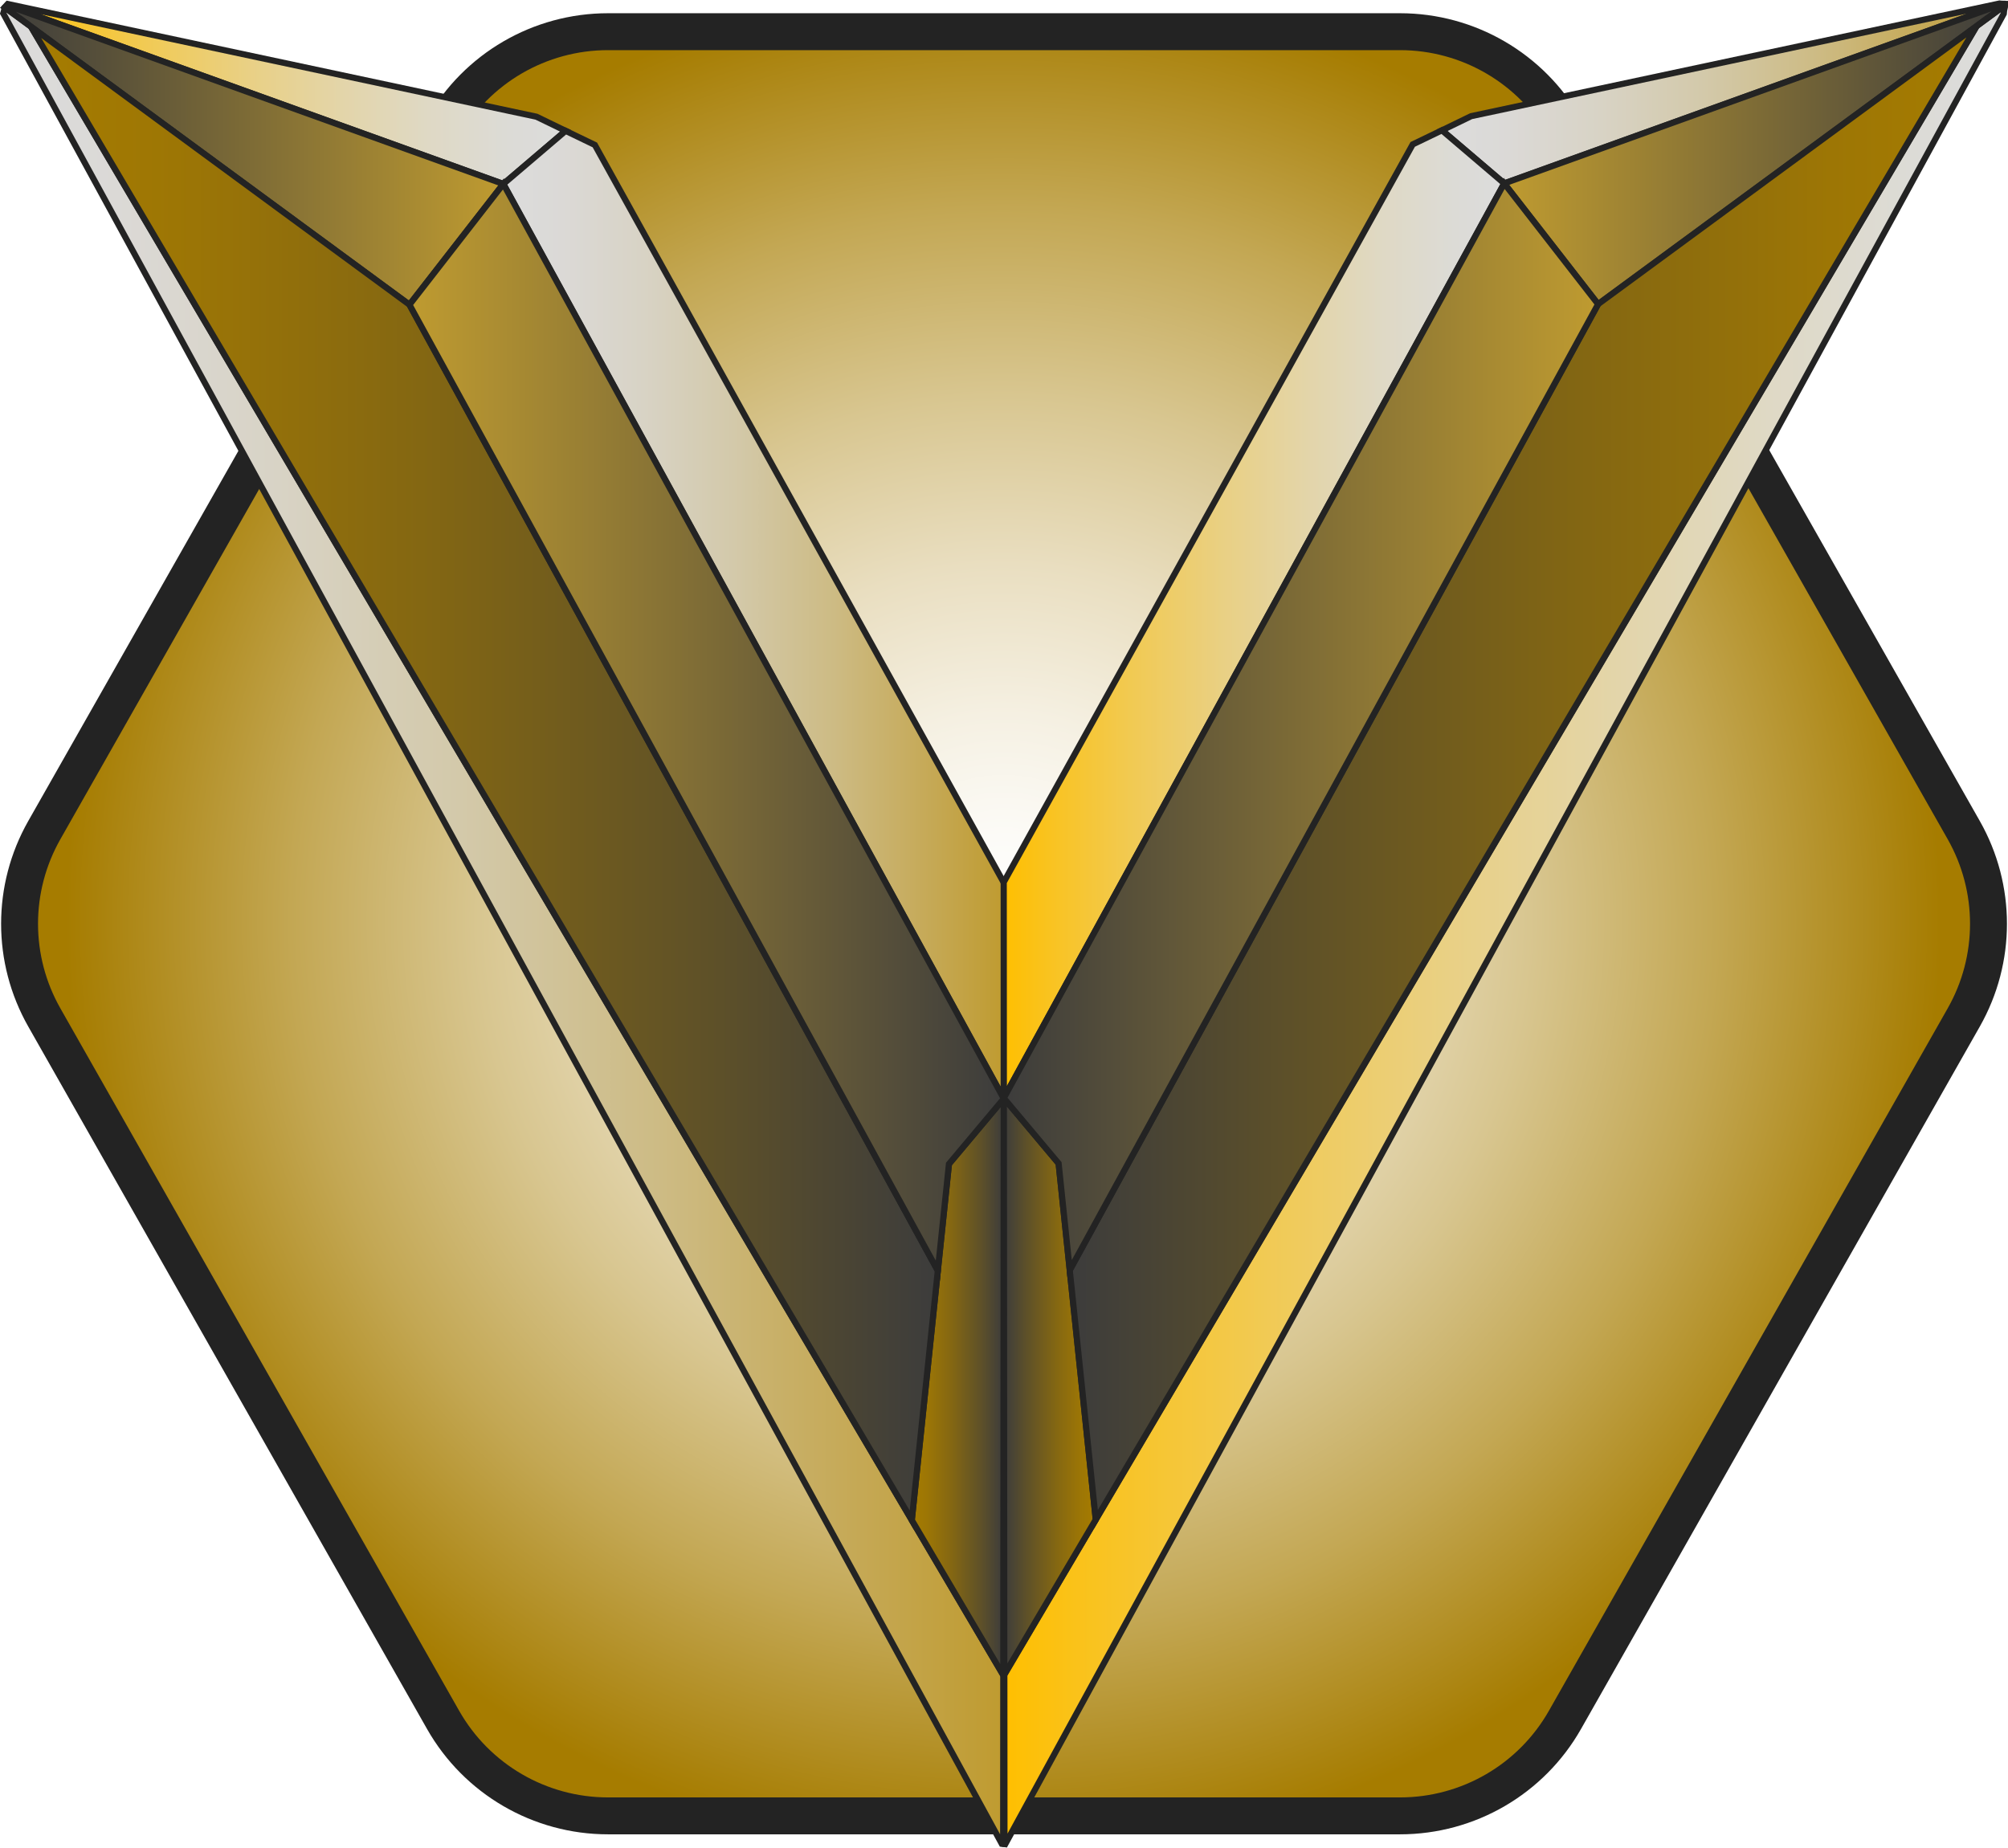
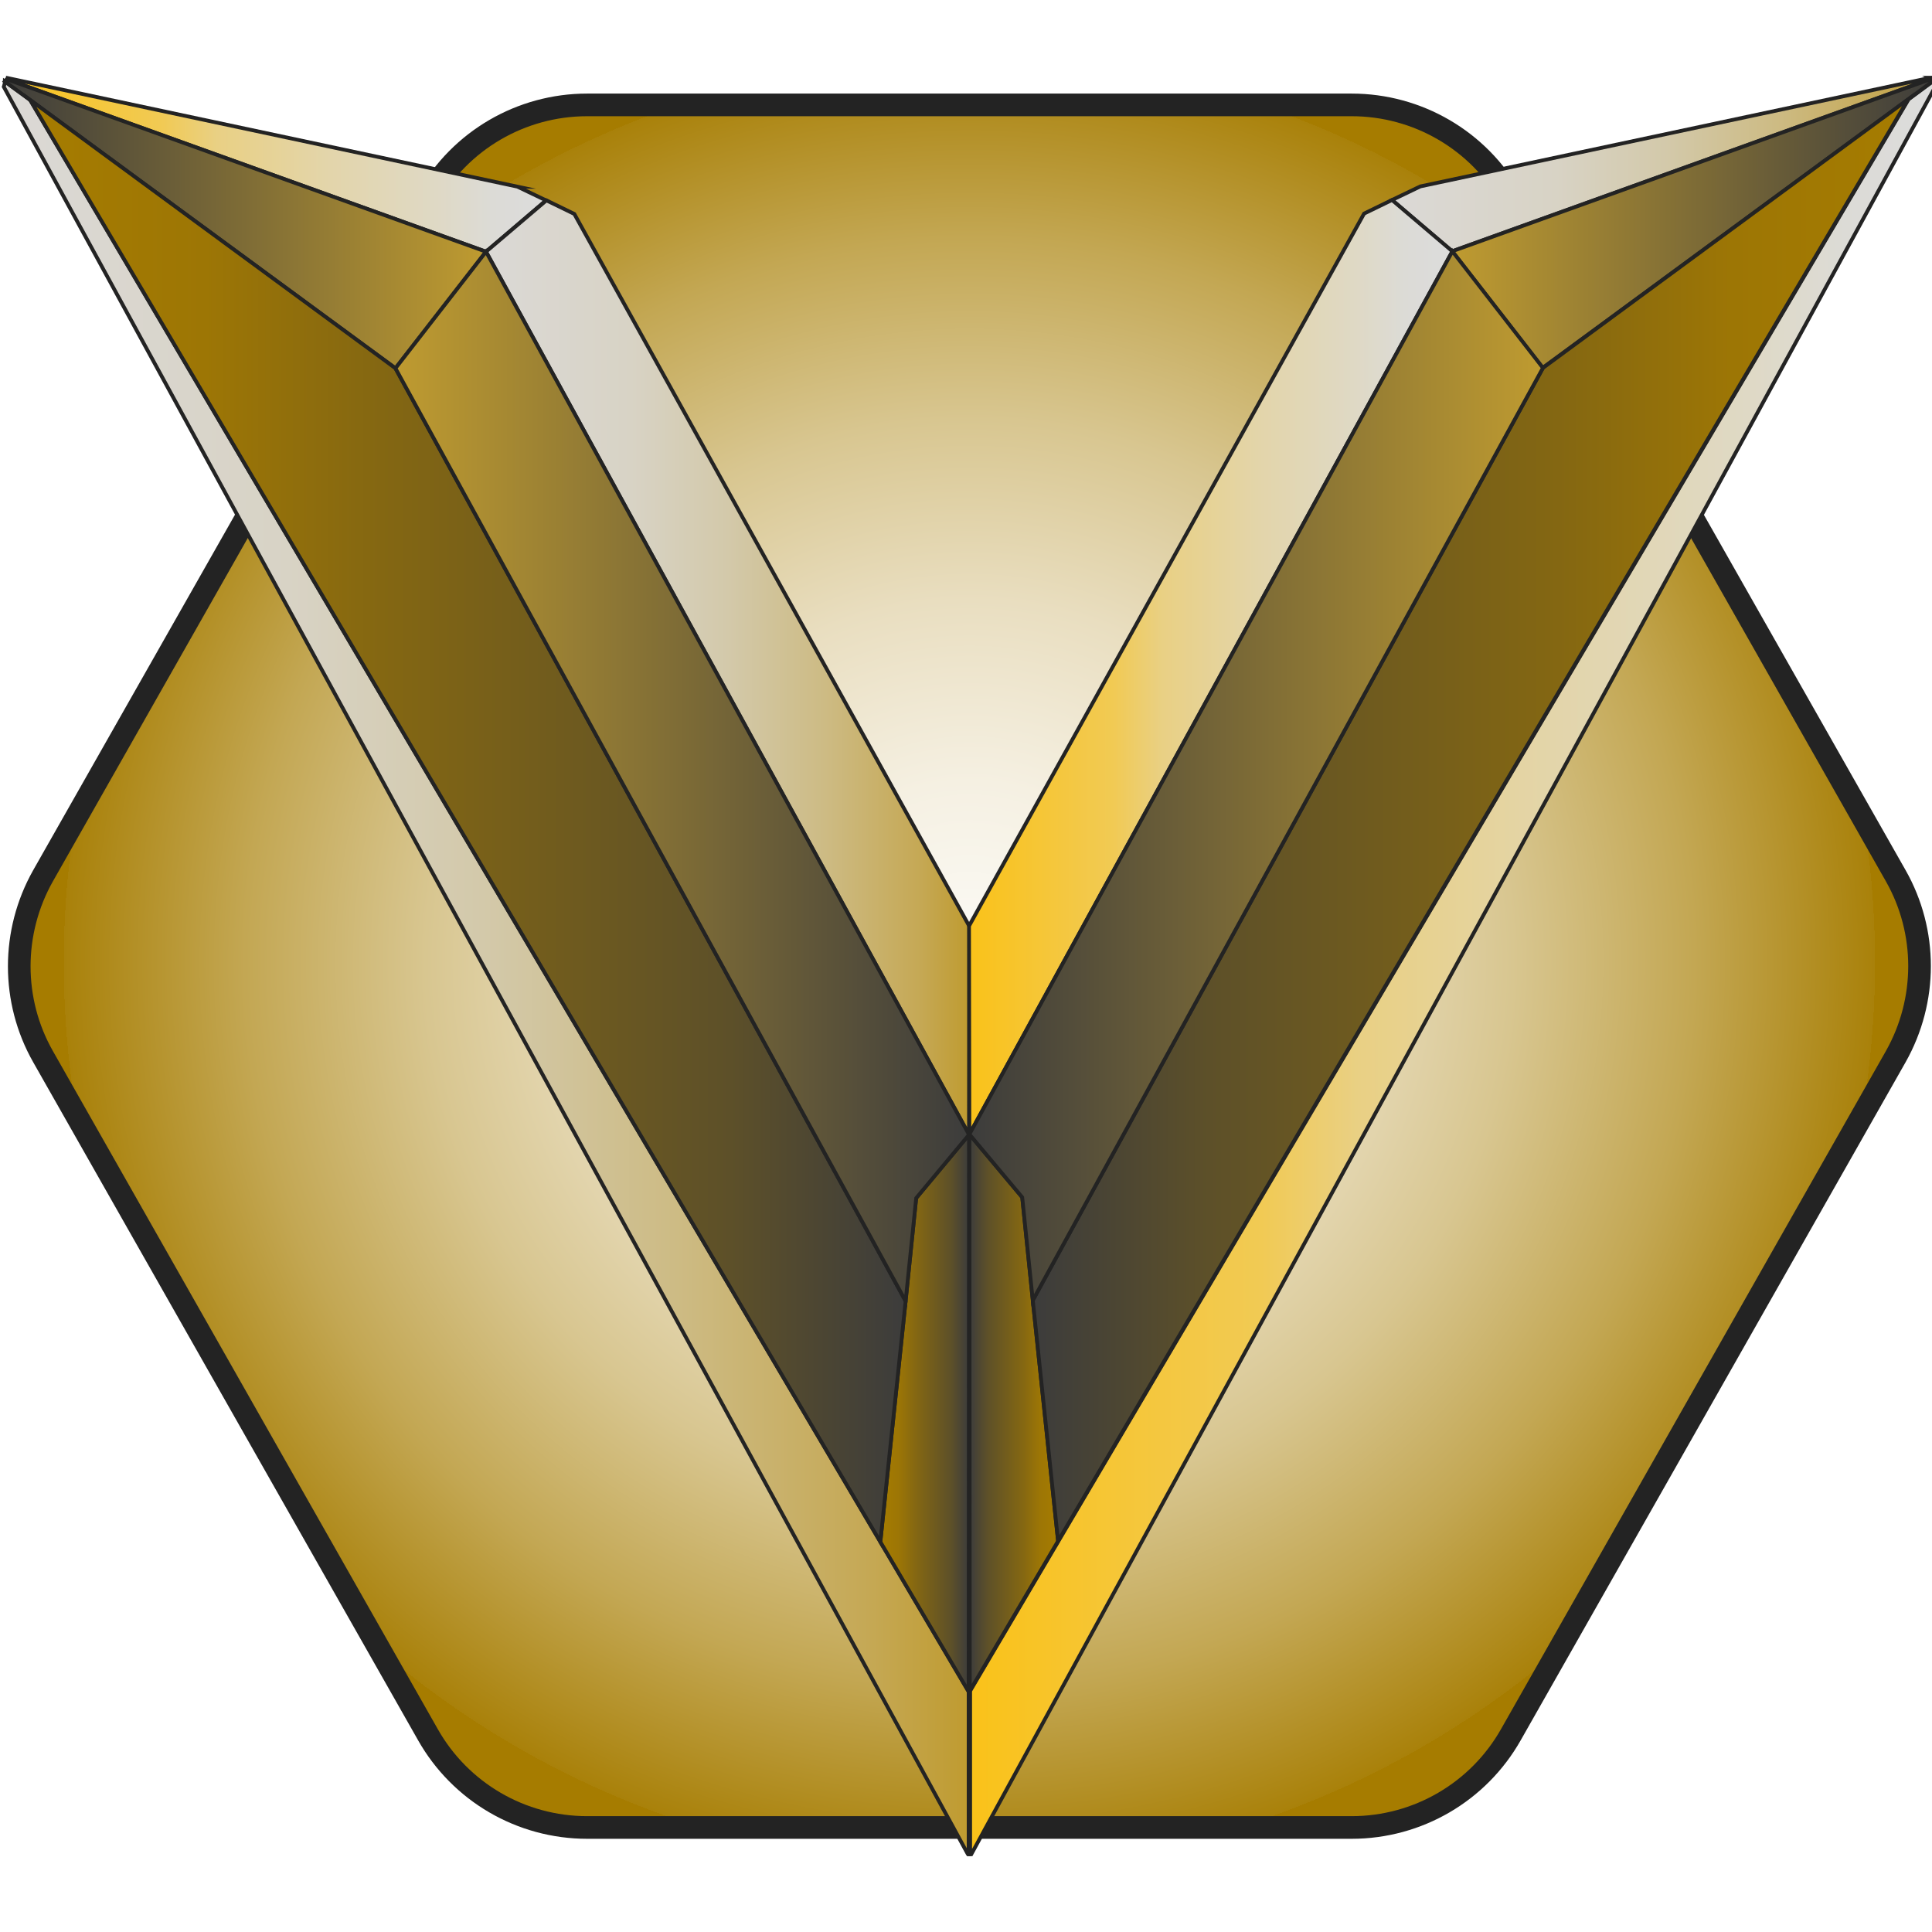
- <svg xmlns="http://www.w3.org/2000/svg" xmlns:xlink="http://www.w3.org/1999/xlink" id="Layer_1" viewBox="0 0 326.35 300.3">
+ <svg xmlns="http://www.w3.org/2000/svg" id="Layer_1" version="1.1" viewBox="0 0 512 512">
  <defs>
-     <style>.cls-1{fill:url(#linear-gradient-8);}.cls-1,.cls-2,.cls-3,.cls-4,.cls-5,.cls-6,.cls-7,.cls-8,.cls-9,.cls-10,.cls-11,.cls-12,.cls-13,.cls-14,.cls-15{stroke:#232323;stroke-miterlimit:10;}.cls-2{fill:url(#linear-gradient-14);}.cls-3{fill:url(#linear-gradient-2);}.cls-4{fill:url(#linear-gradient-13);}.cls-5{fill:url(#linear-gradient-11);}.cls-6{fill:url(#linear-gradient-4);}.cls-7{fill:url(#linear-gradient-5);}.cls-8{fill:url(#linear-gradient-9);}.cls-9{fill:url(#linear-gradient-3);}.cls-10{fill:url(#linear-gradient);}.cls-11{fill:url(#linear-gradient-10);}.cls-12{fill:url(#linear-gradient-6);}.cls-13{fill:url(#linear-gradient-12);}.cls-14{fill:url(#linear-gradient-7);}.cls-15{fill:url(#radial-gradient);stroke-width:6px;}</style>
-     <radialGradient id="radial-gradient" cx="163.18" cy="150.21" fx="163.18" fy="150.21" r="152.38" gradientTransform="translate(-.08 -.63)" gradientUnits="userSpaceOnUse">
+     <style>
+       .st0 {
+         fill: url(#linear-gradient5);
+       }
+ 
+       .st0, .st1, .st2, .st3, .st4, .st5, .st6, .st7, .st8, .st9, .st10, .st11, .st12, .st13, .st14, .st15 {
+         stroke: #232323;
+         stroke-miterlimit: 10;
+       }
+ 
+       .st1 {
+         fill: url(#linear-gradient13);
+       }
+ 
+       .st2 {
+         fill: url(#linear-gradient7);
+       }
+ 
+       .st3 {
+         fill: url(#linear-gradient9);
+       }
+ 
+       .st4 {
+         fill: url(#linear-gradient1);
+       }
+ 
+       .st5 {
+         fill: url(#linear-gradient);
+       }
+ 
+       .st6 {
+         fill: url(#linear-gradient8);
+       }
+ 
+       .st7 {
+         fill: url(#linear-gradient12);
+       }
+ 
+       .st8 {
+         fill: url(#linear-gradient2);
+       }
+ 
+       .st9 {
+         fill: url(#linear-gradient11);
+       }
+ 
+       .st10 {
+         fill: url(#linear-gradient3);
+       }
+ 
+       .st11 {
+         fill: url(#linear-gradient4);
+       }
+ 
+       .st12 {
+         fill: url(#linear-gradient6);
+       }
+ 
+       .st13 {
+         fill: url(#radial-gradient);
+         stroke-width: 6px;
+       }
+ 
+       .st14 {
+         display: none;
+         fill: none;
+       }
+ 
+       .st15 {
+         fill: url(#linear-gradient10);
+       }
+     </style>
+     <radialGradient id="radial-gradient" cx="256.9" cy="311.7" fx="256.9" fy="311.7" r="240" gradientTransform="translate(0 -56.6)" gradientUnits="userSpaceOnUse">
      <stop offset="0" stop-color="#fff" />
-       <stop offset=".09" stop-color="#fcfbf7" />
-       <stop offset=".22" stop-color="#f5f0e2" />
-       <stop offset=".38" stop-color="#e9dec0" />
-       <stop offset=".56" stop-color="#d8c690" />
-       <stop offset=".76" stop-color="#c3a753" />
-       <stop offset=".97" stop-color="#a9810a" />
+       <stop offset="0" stop-color="#fcfbf7" />
+       <stop offset=".2" stop-color="#f5f0e2" />
+       <stop offset=".4" stop-color="#e9dec0" />
+       <stop offset=".6" stop-color="#d8c690" />
+       <stop offset=".8" stop-color="#c3a753" />
+       <stop offset="1" stop-color="#a9810a" />
      <stop offset="1" stop-color="#a67c00" />
    </radialGradient>
-     <linearGradient id="linear-gradient" x1="-.5" y1="15.28" x2="91.93" y2="15.28" gradientUnits="userSpaceOnUse">
+     <linearGradient id="linear-gradient" x1="-.7" y1="99.7" x2="144.8" y2="99.7" gradientTransform="translate(0 -56)" gradientUnits="userSpaceOnUse">
      <stop offset="0" stop-color="#ffbf00" />
-       <stop offset=".07" stop-color="#fac219" />
-       <stop offset=".26" stop-color="#f1ca54" />
-       <stop offset=".44" stop-color="#e9d084" />
-       <stop offset=".61" stop-color="#e3d5aa" />
-       <stop offset=".76" stop-color="#dfd9c5" />
+       <stop offset="0" stop-color="#fac219" />
+       <stop offset=".3" stop-color="#f1ca54" />
+       <stop offset=".4" stop-color="#e9d084" />
+       <stop offset=".6" stop-color="#e3d5aa" />
+       <stop offset=".8" stop-color="#dfd9c5" />
      <stop offset=".9" stop-color="#dcdbd6" />
      <stop offset="1" stop-color="#dcdcdc" />
    </linearGradient>
-     <linearGradient id="linear-gradient-2" x1="81.81" y1="99.92" x2="163.15" y2="99.92" gradientUnits="userSpaceOnUse">
+     <linearGradient id="linear-gradient1" x1="128.8" y1="232.9" x2="256.9" y2="232.9" gradientTransform="translate(0 -56)" gradientUnits="userSpaceOnUse">
      <stop offset="0" stop-color="#dcdcdc" />
-       <stop offset=".12" stop-color="#dbd9d6" />
-       <stop offset=".28" stop-color="#d8d3c5" />
-       <stop offset=".46" stop-color="#d3c9aa" />
-       <stop offset=".66" stop-color="#cdbb84" />
-       <stop offset=".86" stop-color="#c5a854" />
-       <stop offset="1" stop-color="#bf9b30" />
-     </linearGradient>
-     <linearGradient id="linear-gradient-3" x1="-.5" y1="150.45" x2="163.06" y2="150.45" xlink:href="#linear-gradient-2" />
-     <linearGradient id="linear-gradient-4" x1="148.19" y1="225.44" x2="163.13" y2="225.44" gradientUnits="userSpaceOnUse">
+       <stop offset="0" stop-color="#dbd9d6" />
+       <stop offset=".3" stop-color="#d8d3c5" />
+       <stop offset=".5" stop-color="#d3c9aa" />
+       <stop offset=".7" stop-color="#cdbb84" />
+       <stop offset=".9" stop-color="#c5a854" />
+       <stop offset="1" stop-color="#bf9b30" />
+     </linearGradient>
+     <linearGradient id="linear-gradient2" x1="-.7" y1="312.5" x2="256.7" y2="312.5" gradientTransform="translate(0 -56)" gradientUnits="userSpaceOnUse">
+       <stop offset="0" stop-color="#dcdcdc" />
+       <stop offset="0" stop-color="#dbd9d6" />
+       <stop offset=".3" stop-color="#d8d3c5" />
+       <stop offset=".5" stop-color="#d3c9aa" />
+       <stop offset=".7" stop-color="#cdbb84" />
+       <stop offset=".9" stop-color="#c5a854" />
+       <stop offset="1" stop-color="#bf9b30" />
+     </linearGradient>
+     <linearGradient id="linear-gradient3" x1="233.3" y1="430.5" x2="256.8" y2="430.5" gradientTransform="translate(0 -56)" gradientUnits="userSpaceOnUse">
      <stop offset="0" stop-color="#a67c00" />
-       <stop offset=".16" stop-color="#9d7605" />
-       <stop offset=".43" stop-color="#846712" />
-       <stop offset=".76" stop-color="#5d5029" />
-       <stop offset="1" stop-color="#3c3c3c" />
-     </linearGradient>
-     <linearGradient id="linear-gradient-5" x1="-.5" y1="25.2" x2="81.81" y2="25.2" gradientUnits="userSpaceOnUse">
-       <stop offset="0" stop-color="#3c3c3c" />
-       <stop offset="1" stop-color="#bf9b30" />
-     </linearGradient>
-     <linearGradient id="linear-gradient-6" x1="5.03" y1="125.71" x2="152.42" y2="125.71" xlink:href="#linear-gradient-4" />
-     <linearGradient id="linear-gradient-7" x1="66.55" y1="118.22" x2="163.13" y2="118.22" gradientUnits="userSpaceOnUse">
+       <stop offset=".2" stop-color="#9d7605" />
+       <stop offset=".4" stop-color="#846712" />
+       <stop offset=".8" stop-color="#5d5029" />
+       <stop offset="1" stop-color="#3c3c3c" />
+     </linearGradient>
+     <linearGradient id="linear-gradient4" x1="-.7" y1="115.3" x2="128.8" y2="115.3" gradientTransform="translate(0 -56)" gradientUnits="userSpaceOnUse">
+       <stop offset="0" stop-color="#3c3c3c" />
+       <stop offset="1" stop-color="#bf9b30" />
+     </linearGradient>
+     <linearGradient id="linear-gradient5" x1="8" y1="273.5" x2="240" y2="273.5" gradientTransform="translate(0 -56)" gradientUnits="userSpaceOnUse">
+       <stop offset="0" stop-color="#a67c00" />
+       <stop offset=".2" stop-color="#9d7605" />
+       <stop offset=".4" stop-color="#846712" />
+       <stop offset=".8" stop-color="#5d5029" />
+       <stop offset="1" stop-color="#3c3c3c" />
+     </linearGradient>
+     <linearGradient id="linear-gradient6" x1="104.8" y1="261.7" x2="256.8" y2="261.7" gradientTransform="translate(0 -56)" gradientUnits="userSpaceOnUse">
      <stop offset="0" stop-color="#bf9b30" />
      <stop offset="1" stop-color="#3c3c3c" />
    </linearGradient>
-     <linearGradient id="linear-gradient-8" x1="234.35" y1="15.19" x2="326.78" y2="15.19" xlink:href="#linear-gradient-2" />
-     <linearGradient id="linear-gradient-9" x1="163.13" y1="99.82" x2="244.47" y2="99.82" xlink:href="#linear-gradient" />
-     <linearGradient id="linear-gradient-10" x1="163.22" y1="150.37" x2="326.78" y2="150.37" xlink:href="#linear-gradient" />
-     <linearGradient id="linear-gradient-11" x1="163.15" y1="225.34" x2="178.09" y2="225.34" gradientUnits="userSpaceOnUse">
-       <stop offset="0" stop-color="#3c3c3c" />
-       <stop offset=".24" stop-color="#5d5029" />
-       <stop offset=".57" stop-color="#846712" />
-       <stop offset=".84" stop-color="#9d7605" />
+     <linearGradient id="linear-gradient7" x1="368.9" y1="99.6" x2="514.3" y2="99.6" gradientTransform="translate(0 -56)" gradientUnits="userSpaceOnUse">
+       <stop offset="0" stop-color="#dcdcdc" />
+       <stop offset="0" stop-color="#dbd9d6" />
+       <stop offset=".3" stop-color="#d8d3c5" />
+       <stop offset=".5" stop-color="#d3c9aa" />
+       <stop offset=".7" stop-color="#cdbb84" />
+       <stop offset=".9" stop-color="#c5a854" />
+       <stop offset="1" stop-color="#bf9b30" />
+     </linearGradient>
+     <linearGradient id="linear-gradient8" x1="256.8" y1="232.8" x2="384.9" y2="232.8" gradientTransform="translate(0 -56)" gradientUnits="userSpaceOnUse">
+       <stop offset="0" stop-color="#ffbf00" />
+       <stop offset="0" stop-color="#fac219" />
+       <stop offset=".3" stop-color="#f1ca54" />
+       <stop offset=".4" stop-color="#e9d084" />
+       <stop offset=".6" stop-color="#e3d5aa" />
+       <stop offset=".8" stop-color="#dfd9c5" />
+       <stop offset=".9" stop-color="#dcdbd6" />
+       <stop offset="1" stop-color="#dcdcdc" />
+     </linearGradient>
+     <linearGradient id="linear-gradient9" x1="257.1" y1="312.3" x2="514.5" y2="312.3" gradientTransform="translate(0 -56)" gradientUnits="userSpaceOnUse">
+       <stop offset="0" stop-color="#ffbf00" />
+       <stop offset="0" stop-color="#fac219" />
+       <stop offset=".3" stop-color="#f1ca54" />
+       <stop offset=".4" stop-color="#e9d084" />
+       <stop offset=".6" stop-color="#e3d5aa" />
+       <stop offset=".8" stop-color="#dfd9c5" />
+       <stop offset=".9" stop-color="#dcdbd6" />
+       <stop offset="1" stop-color="#dcdcdc" />
+     </linearGradient>
+     <linearGradient id="linear-gradient10" x1="256.9" y1="430.3" x2="280.4" y2="430.3" gradientTransform="translate(0 -56)" gradientUnits="userSpaceOnUse">
+       <stop offset="0" stop-color="#3c3c3c" />
+       <stop offset=".2" stop-color="#5d5029" />
+       <stop offset=".6" stop-color="#846712" />
+       <stop offset=".8" stop-color="#9d7605" />
      <stop offset="1" stop-color="#a67c00" />
    </linearGradient>
-     <linearGradient id="linear-gradient-12" x1="244.47" y1="25.04" x2="326.78" y2="25.04" xlink:href="#linear-gradient-7" />
-     <linearGradient id="linear-gradient-13" x1="173.86" y1="125.61" x2="321.25" y2="125.61" xlink:href="#linear-gradient-11" />
-     <linearGradient id="linear-gradient-14" x1="163.15" y1="118.13" x2="259.73" y2="118.13" xlink:href="#linear-gradient-5" />
+     <linearGradient id="linear-gradient11" x1="384.8" y1="115.1" x2="514.3" y2="115.1" gradientTransform="translate(0 -56)" gradientUnits="userSpaceOnUse">
+       <stop offset="0" stop-color="#bf9b30" />
+       <stop offset="1" stop-color="#3c3c3c" />
+     </linearGradient>
+     <linearGradient id="linear-gradient12" x1="273.7" y1="273.3" x2="505.7" y2="273.3" gradientTransform="translate(0 -56)" gradientUnits="userSpaceOnUse">
+       <stop offset="0" stop-color="#3c3c3c" />
+       <stop offset=".2" stop-color="#5d5029" />
+       <stop offset=".6" stop-color="#846712" />
+       <stop offset=".8" stop-color="#9d7605" />
+       <stop offset="1" stop-color="#a67c00" />
+     </linearGradient>
+     <linearGradient id="linear-gradient13" x1="256.9" y1="261.6" x2="408.9" y2="261.6" gradientTransform="translate(0 -56)" gradientUnits="userSpaceOnUse">
+       <stop offset="0" stop-color="#3c3c3c" />
+       <stop offset="1" stop-color="#bf9b30" />
+     </linearGradient>
  </defs>
-   <path class="cls-15" d="M227.54,5.15H98.82c-11.1,0-21.34,5.96-26.81,15.61L7.2,134.93c-5.36,9.44-5.36,21,0,30.44l64.81,114.17c5.48,9.65,15.72,15.61,26.81,15.61h128.72c11.1,0,21.34-5.96,26.81-15.61l64.81-114.17c5.36-9.44,5.36-21,0-30.44L254.35,20.76c-5.48-9.65-15.72-15.61-26.81-15.61Z" />
-   <path class="cls-10" d="M87.19,18.97L1.29.66c-.05.07-.1.14-.16.2l80.68,29.04,10.12-8.63-4.74-2.3Z" />
-   <polygon class="cls-3" points="163.15 143.49 163.13 178.56 81.81 29.9 91.93 21.27 96.68 23.56 163.15 143.49" />
-   <path class="cls-9" d="M163.04,299.68l.02-27.39-14.87-25.21L5.03,4.33.79,1.22s-.03.02-.05.04c-.04.31-.11.62-.21.92l162.27,297.48c.08,0,.16.02.23.03Z" />
-   <polygon class="cls-6" points="163.13 178.58 163.06 272.29 148.19 247.08 152.42 206.54 154.23 189.19 163.13 178.58" />
-   <path class="cls-7" d="M1.13.86c-.11.13-.22.25-.34.36l4.24,3.11,61.51,45.19h0s15.26-19.62,15.26-19.62L1.13.86Z" />
-   <polygon class="cls-12" points="152.42 206.54 148.19 247.08 5.03 4.33 66.54 49.52 66.55 49.53 152.42 206.54" />
-   <polygon class="cls-14" points="163.13 178.56 163.13 178.58 154.23 189.19 152.42 206.54 66.55 49.53 81.81 29.9 163.13 178.56" />
-   <path class="cls-1" d="M324.98.57l-85.88,18.31-4.74,2.3,10.12,8.63L325.51.64s0-.01,0-.02c-.18,0-.36-.03-.53-.05Z" />
-   <polygon class="cls-8" points="163.13 143.4 163.15 178.47 244.47 29.81 234.35 21.18 229.6 23.47 163.13 143.4" />
-   <path class="cls-11" d="M325.67,1l-4.41,3.24-143.16,242.75-14.87,25.21.02,27.51s.09.01.14.02L325.66,2.23c.02-.33.07-.66.15-.97-.05-.09-.1-.17-.15-.26Z" />
-   <polygon class="cls-5" points="163.15 178.49 163.22 272.2 178.09 246.99 173.86 206.45 172.05 189.1 163.15 178.49" />
-   <path class="cls-13" d="M325.51.64l-81.04,29.17,15.26,19.63h0s61.51-45.2,61.51-45.2l4.41-3.24c-.06-.12-.11-.24-.15-.36Z" />
-   <polygon class="cls-4" points="173.86 206.45 178.09 246.99 321.25 4.24 259.74 49.43 259.73 49.44 173.86 206.45" />
-   <polygon class="cls-2" points="163.15 178.47 163.15 178.49 172.05 189.1 173.86 206.45 259.73 49.44 244.47 29.81 163.15 178.47" />
+   <rect class="st14" x="-379" width="891" height="752" />
+   <g>
+     <path class="st13" d="M358.2,27.8h-202.6c-17.5,0-33.6,9.4-42.2,24.6L11.4,232.1c-8.4,14.9-8.4,33.1,0,47.9l102,179.7c8.6,15.2,24.7,24.6,42.2,24.6h202.6c17.5,0,33.6-9.4,42.2-24.6l102-179.7c8.4-14.9,8.4-33.1,0-47.9l-102-179.7c-8.6-15.2-24.7-24.6-42.2-24.6h0Z" />
+     <path class="st5" d="M137.3,49.5L2.1,20.7c0,.1-.2.2-.3.3l127,45.7,15.9-13.6-7.5-3.6h.1Z" />
+     <polygon class="st4" points="256.9 245.5 256.8 300.7 128.8 66.7 144.8 53.1 152.2 56.7 256.9 245.5" />
+     <path class="st8" d="M256.7,491.4v-43.1l-23.4-39.7L8,26.5l-6.7-4.9h0c0,.5-.2,1-.3,1.4l255.4,468.2h.4v.2Z" />
+     <polygon class="st10" points="256.8 300.7 256.7 448.3 233.3 408.6 240 344.8 242.8 317.5 256.8 300.7" />
+     <path class="st11" d="M1.8,21c-.2.2-.3.4-.5.6l6.7,4.9,96.8,71.1h0l24-30.9L1.8,21h0Z" />
+     <polygon class="st0" points="240 344.8 233.3 408.6 8 26.5 104.8 97.6 104.8 97.6 240 344.8" />
+     <polygon class="st12" points="256.8 300.7 256.8 300.7 242.8 317.5 240 344.8 104.8 97.6 128.8 66.7 256.8 300.7" />
+     <path class="st2" d="M511.6,20.6l-135.2,28.8-7.5,3.6,15.9,13.6,127.5-45.9h0c-.3,0-.6,0-.8-.1h0Z" />
+     <polygon class="st6" points="256.8 245.4 256.9 300.6 384.9 66.6 368.9 53 361.5 56.6 256.8 245.4" />
+     <path class="st3" d="M512.7,21.2l-6.9,5.1-225.3,382.1-23.4,39.7v43.3h.3L512.8,23.1c0-.5,0-1,.2-1.5,0-.1-.2-.3-.2-.4h0Z" />
+     <polygon class="st15" points="256.9 300.6 257 448.1 280.4 408.4 273.7 344.6 270.9 317.3 256.9 300.6" />
+     <path class="st9" d="M512.4,20.7l-127.6,45.9,24,30.9h0l96.8-71.1,6.9-5.1c0-.2-.2-.4-.2-.6h0Z" />
+     <polygon class="st7" points="273.7 344.6 280.4 408.4 505.7 26.3 408.9 97.5 408.9 97.5 273.7 344.6" />
+     <polygon class="st1" points="256.9 300.6 256.9 300.6 270.9 317.3 273.7 344.6 408.9 97.5 384.9 66.6 256.9 300.6" />
+   </g>
</svg>
